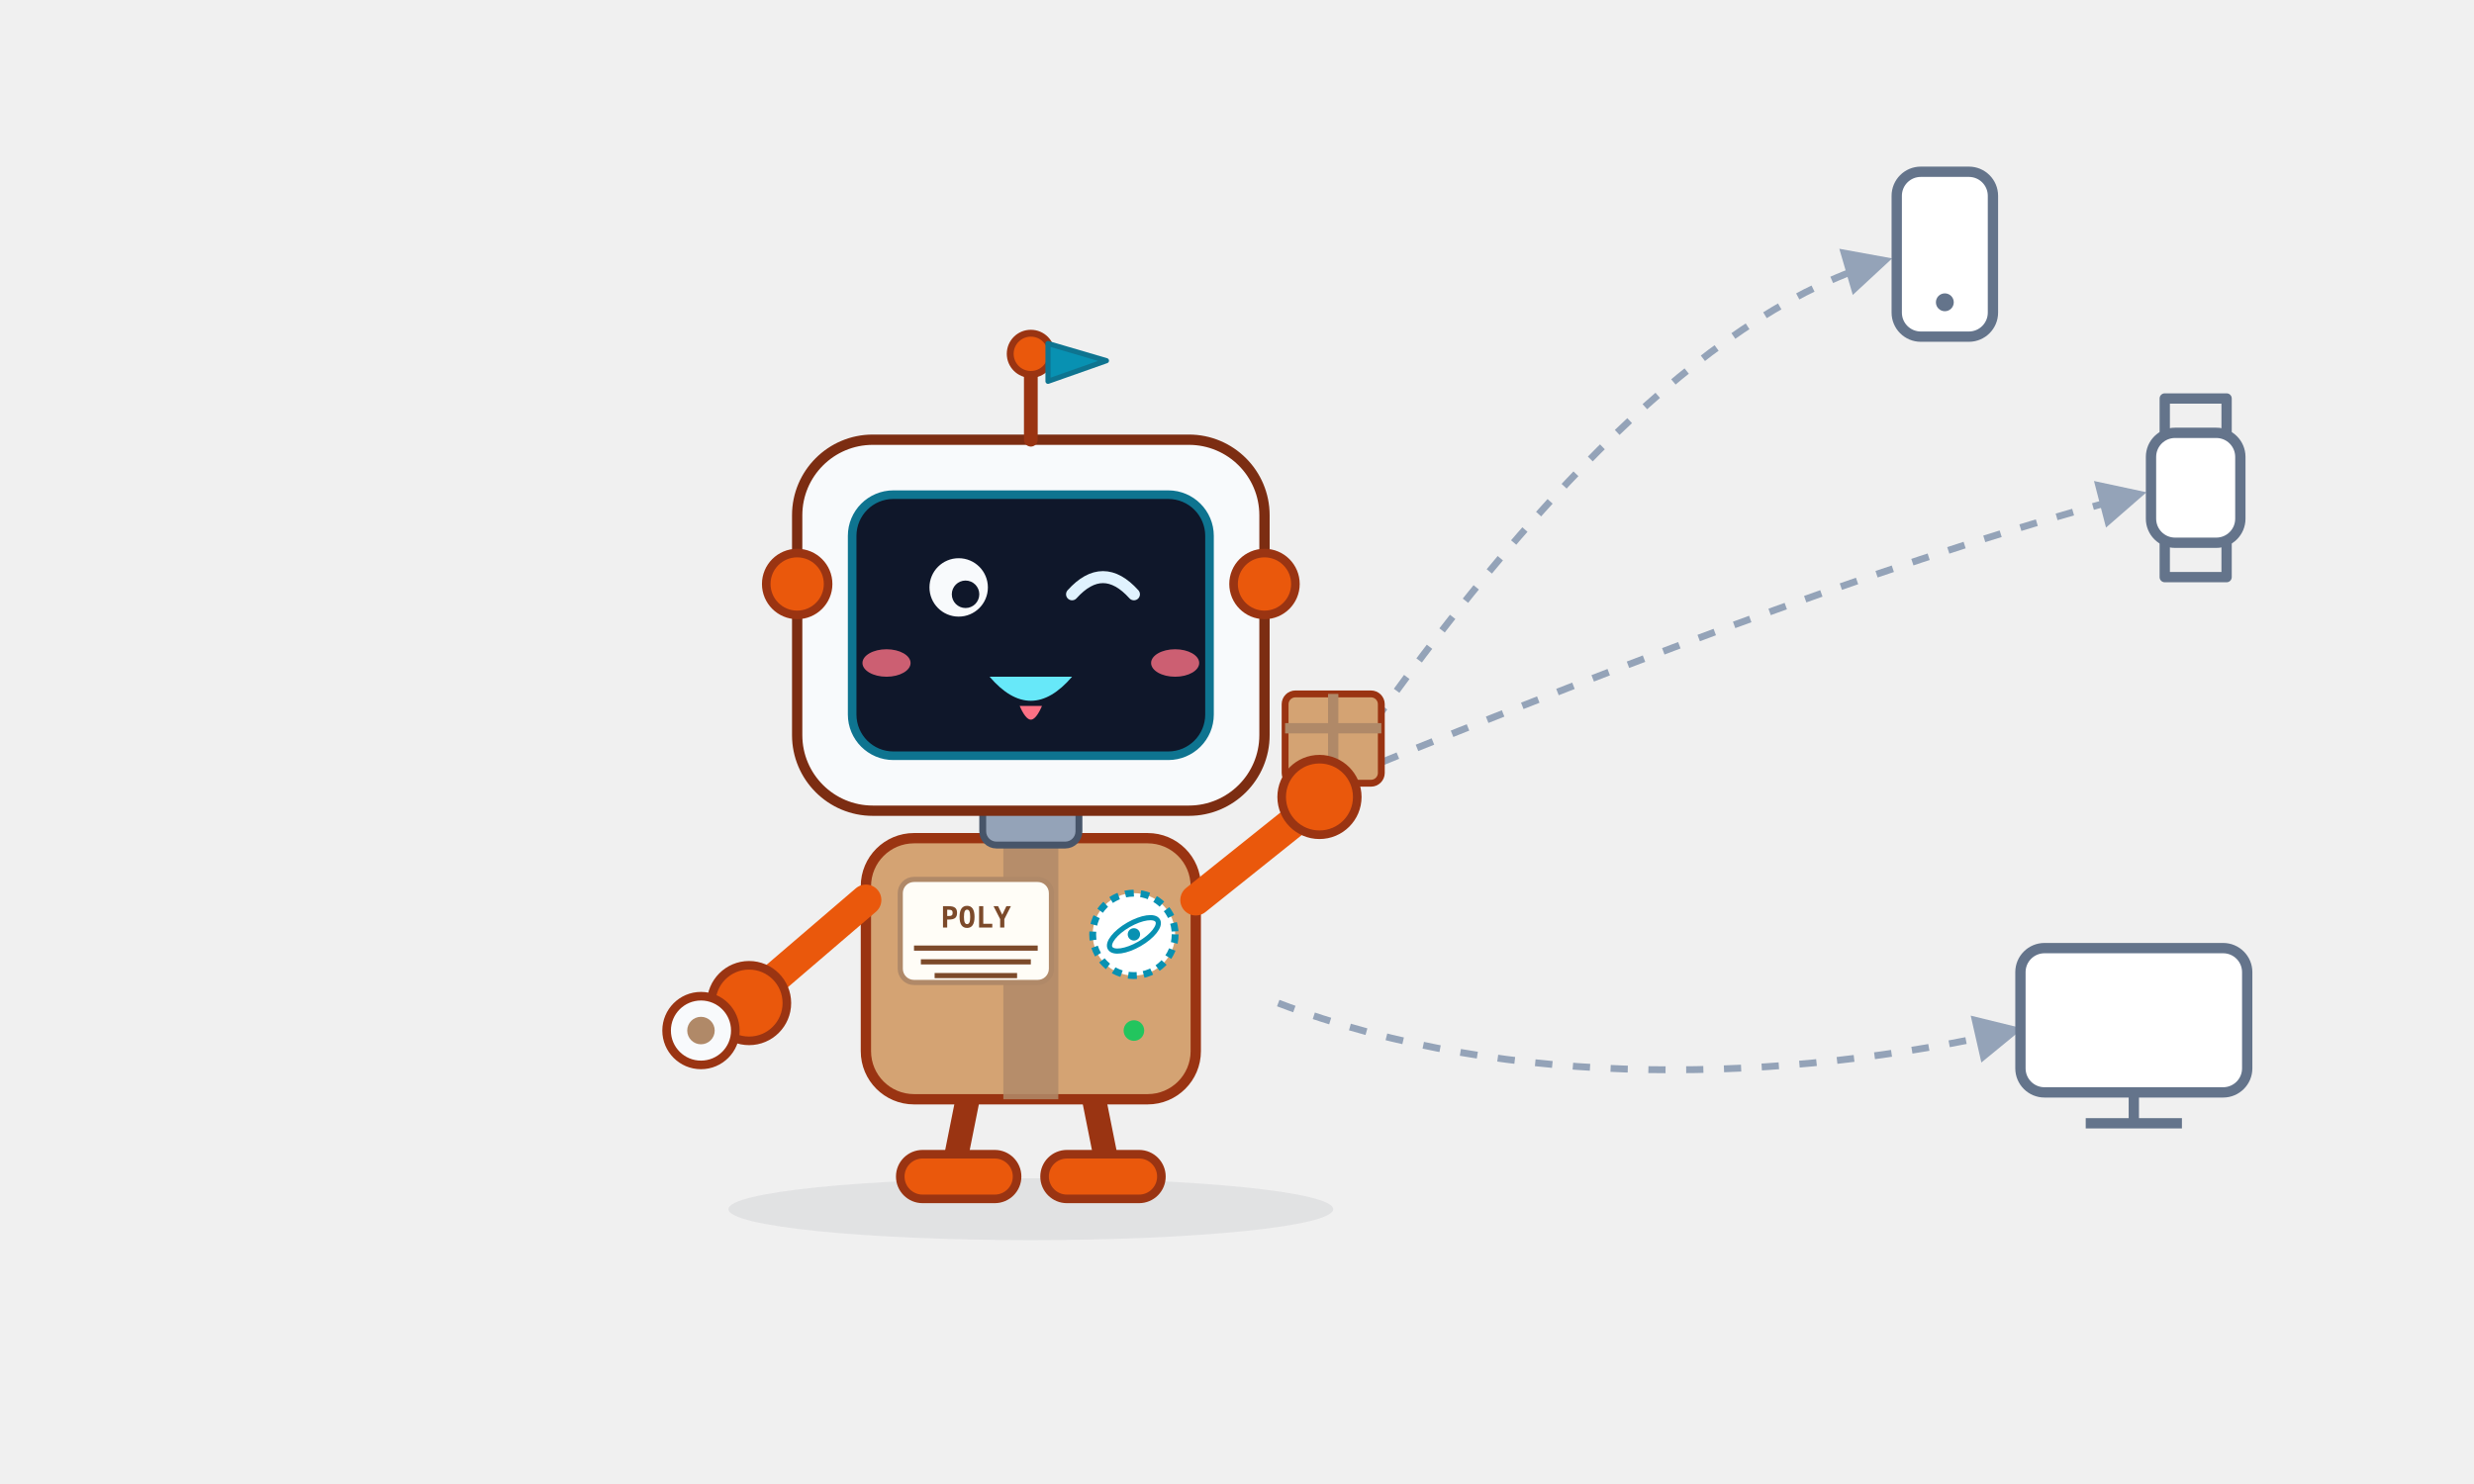
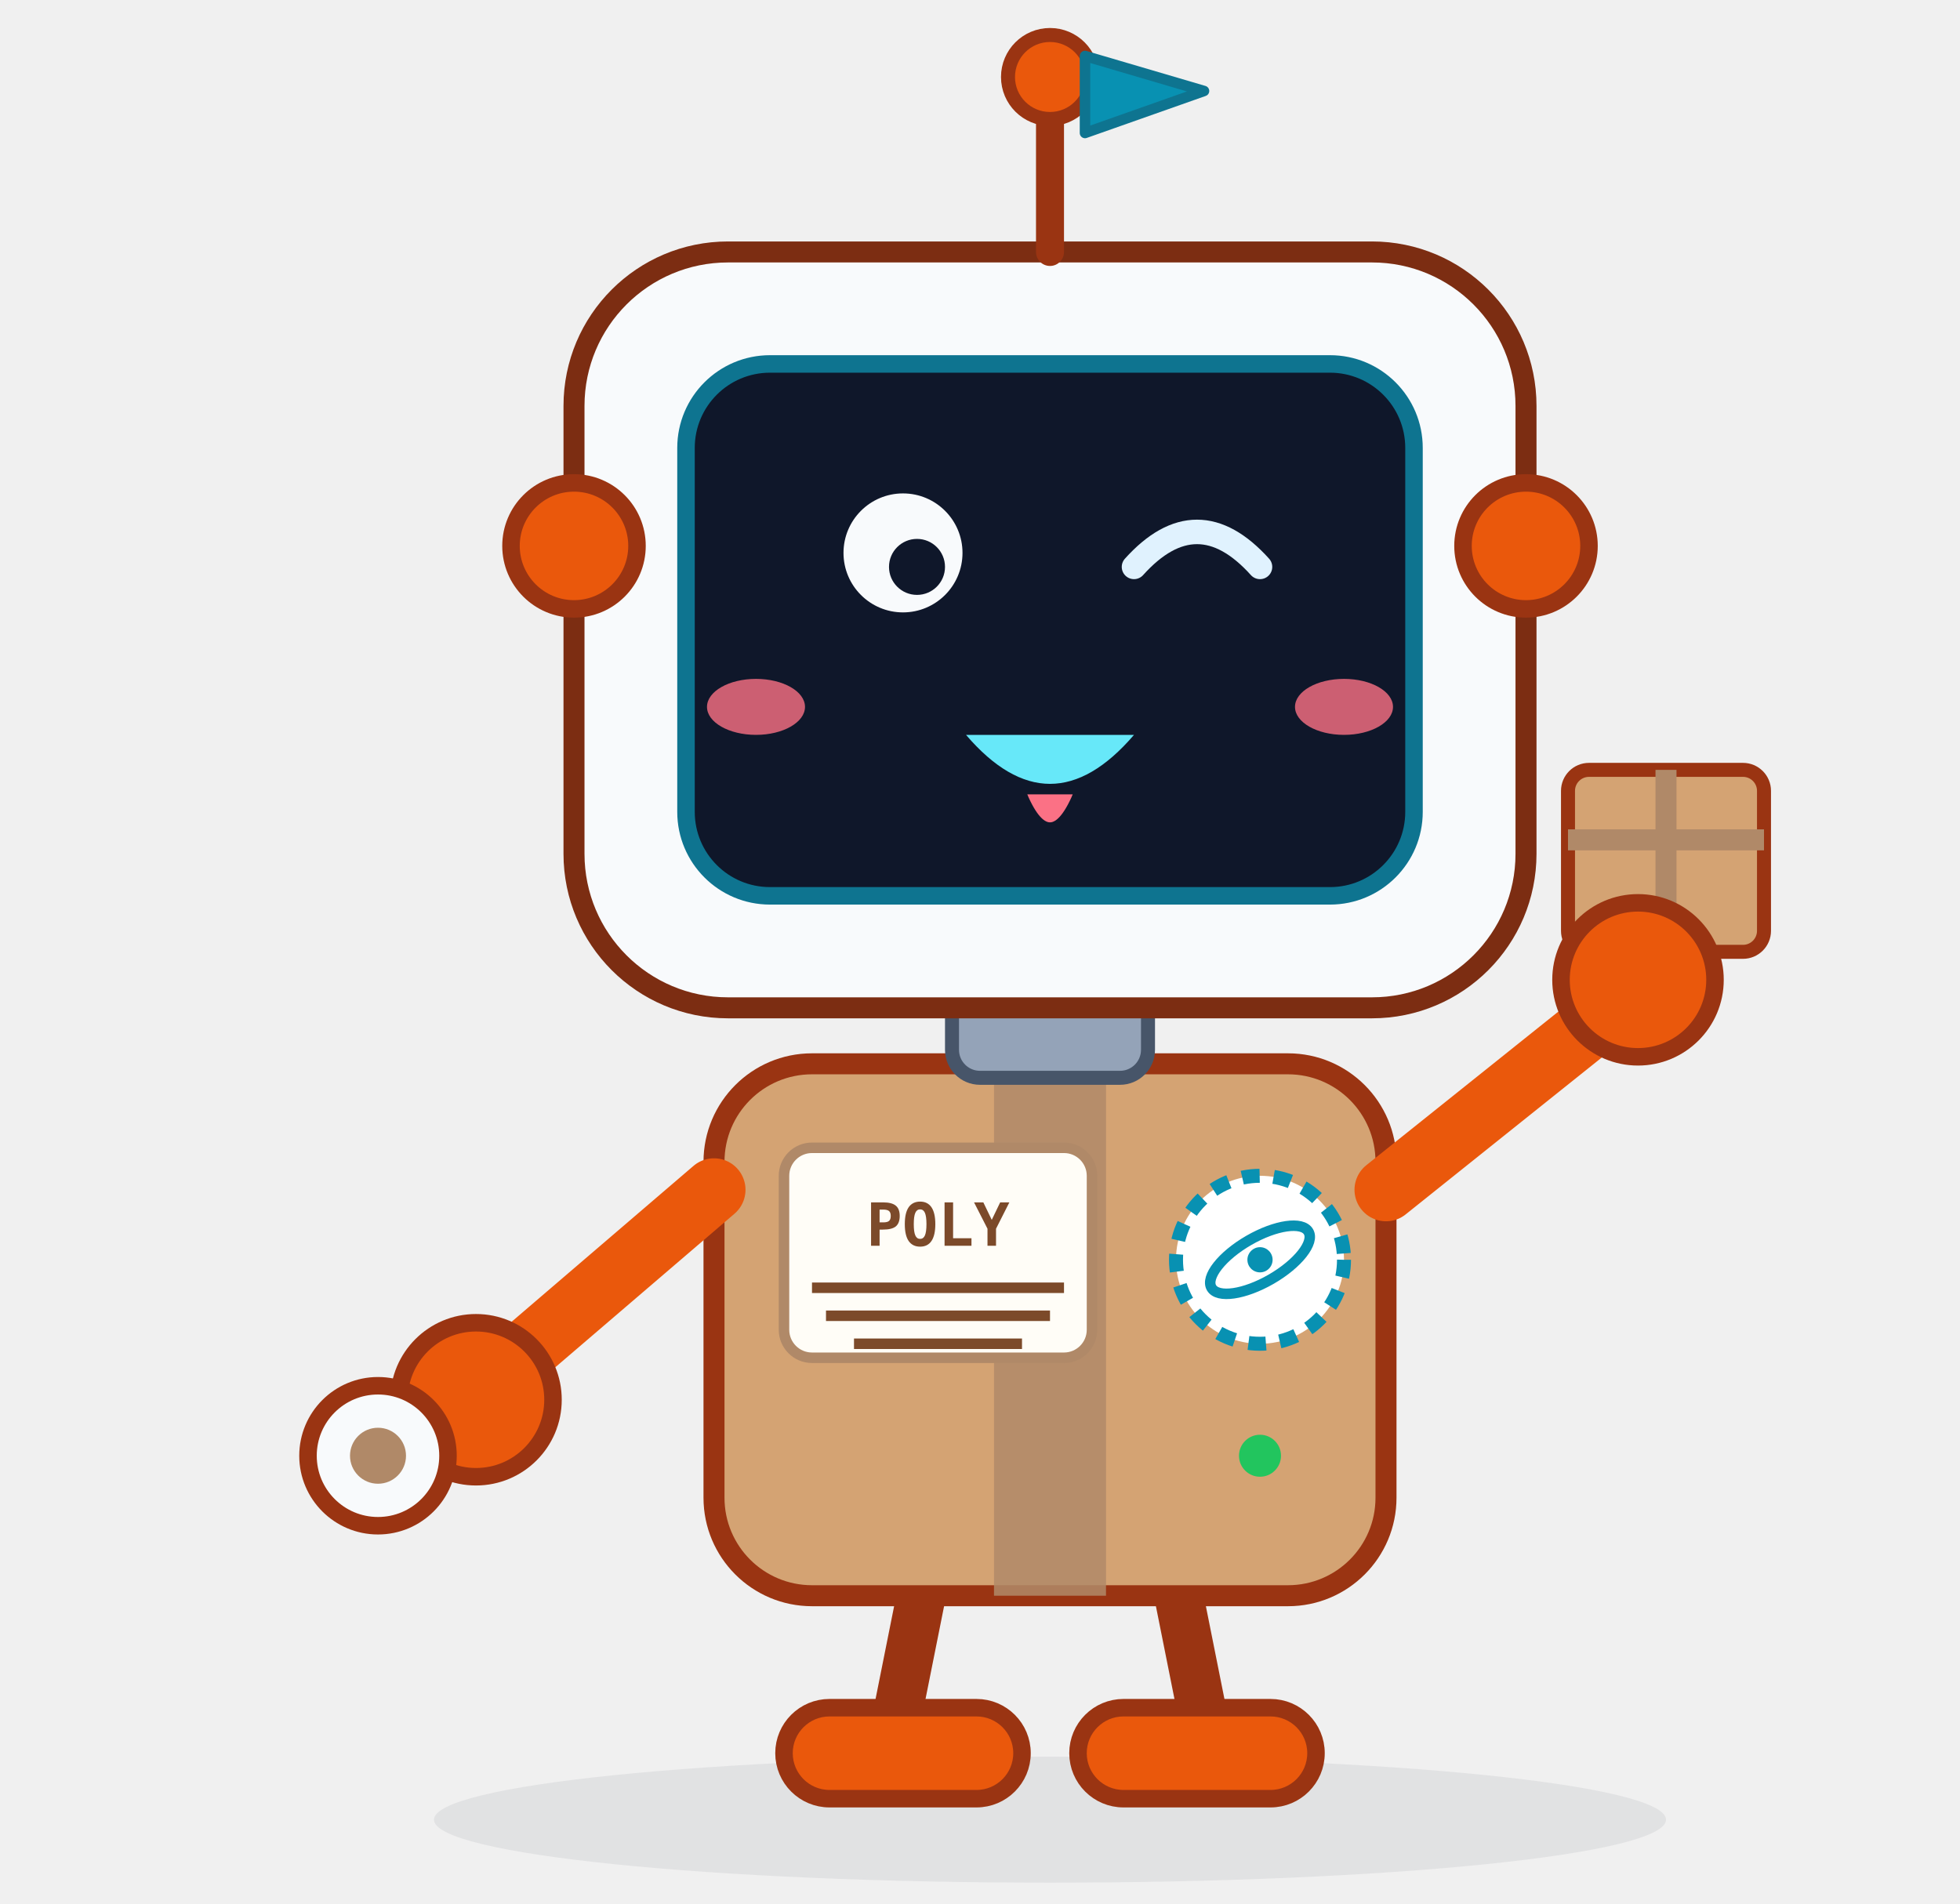
- <svg xmlns="http://www.w3.org/2000/svg" width="640" height="384" viewBox="0 0 720 432" role="img" aria-labelledby="pax-t pax-d">
+ <svg xmlns="http://www.w3.org/2000/svg" width="280" height="272" viewBox="150 92 280 272" role="img" aria-labelledby="pax-t pax-d">
  <style>
    .pax-bot { animation: pax-bob 2.6s ease-in-out infinite; }
    .pax-tongue { animation: pax-tongue 0.9s ease-in-out infinite; }
  @keyframes pax-bob { 0%, 100% { transform: translateY(0); } 50% { transform: translateY(-4px); } }
  @keyframes pax-tongue { 0%, 100% { transform: rotate(-6deg); } 50% { transform: rotate(6deg); } }
  @media (prefers-reduced-motion: reduce) {
    [class*="pax-"] { animation: none !important; }
  }
  </style>
  <defs>
-     <marker id="pax-arrow" viewBox="0 0 10 10" refX="8" refY="5" markerWidth="7" markerHeight="7" orient="auto-start-reverse">
-       <path d="M0,0 L10,5 L0,10 z" fill="#94a3b8" />
-     </marker>
    <clipPath id="pax-screen-clip">
      <rect x="248" y="144" width="104" height="76" rx="12" />
    </clipPath>
  </defs>
-   <path d="M400,210 C 450,140 500,90 548,76" fill="none" stroke="#94a3b8" stroke-width="2" stroke-dasharray="5 6" marker-end="url(#pax-arrow)" />
-   <path d="M392,226 C 480,190 560,160 622,144" fill="none" stroke="#94a3b8" stroke-width="2" stroke-dasharray="5 6" marker-end="url(#pax-arrow)" />
-   <path d="M372,292 C 440,318 520,315 586,300" fill="none" stroke="#94a3b8" stroke-width="2" stroke-dasharray="5 6" marker-end="url(#pax-arrow)" />
-   <g stroke="#64748b" stroke-width="3" fill="#ffffff" stroke-linejoin="round">
-     <rect x="552" y="50" width="28" height="48" rx="7" />
-     <rect x="626" y="126" width="26" height="32" rx="7" />
-     <path d="M630,126 v-10 h18 v10 M630,158 v10 h18 v-10" fill="none" />
-     <rect x="588" y="276" width="66" height="42" rx="7" />
-     <path d="M621,318 v9 M607,327 h28" fill="none" />
-   </g>
-   <circle cx="566" cy="88" r="2.6" fill="#64748b" stroke="none" />
  <ellipse cx="300" cy="352" rx="88" ry="9" fill="#0f172a" opacity="0.07" />
  <g class="pax-bot">
    <g stroke="#9a3412" stroke-width="7" stroke-linecap="round" fill="none">
      <path d="M282,318 L278,338" />
      <path d="M318,318 L322,338" />
    </g>
    <rect x="262" y="336" width="34" height="13" rx="6.5" fill="#ea580c" stroke="#9a3412" stroke-width="2.5" />
    <rect x="304" y="336" width="34" height="13" rx="6.5" fill="#ea580c" stroke="#9a3412" stroke-width="2.5" />
    <rect x="252" y="244" width="96" height="76" rx="14" fill="#d4a373" stroke="#9a3412" stroke-width="3" />
    <rect x="292" y="244" width="16" height="76" fill="#b08968" opacity="0.85" />
    <rect x="262" y="256" width="44" height="30" rx="4" fill="#fffdf7" stroke="#b08968" stroke-width="1.5" />
    <text x="284" y="270" text-anchor="middle" font-size="8.5" font-weight="700" font-family="'JetBrains Mono', ui-monospace, 'PingFang SC', 'Microsoft YaHei', monospace" fill="#7c4a2a">POLY</text>
    <path d="M266,276 h36 M268,280 h32 M272,284 h24" stroke="#7c4a2a" stroke-width="1.5" />
    <circle cx="330" cy="272" r="12" fill="#ffffff" stroke="#0891b2" stroke-width="2" stroke-dasharray="2.5 2" />
    <ellipse cx="330" cy="272" rx="8" ry="3.2" fill="none" stroke="#0891b2" stroke-width="1.5" transform="rotate(-30 330 272)" />
    <circle cx="330" cy="272" r="1.8" fill="#0891b2" />
    <circle cx="330" cy="300" r="3" fill="#22c55e" />
    <rect x="286" y="232" width="28" height="14" rx="4" fill="#94a3b8" stroke="#475569" stroke-width="2" />
    <rect x="232" y="128" width="136" height="108" rx="22" fill="#f8fafc" stroke="#7c2d12" stroke-width="3" />
    <rect x="248" y="144" width="104" height="76" rx="12" fill="#0f172a" stroke="#0e7490" stroke-width="2.5" />
    <g class="pax-face pax-face-tongue">
      <g clip-path="url(#pax-screen-clip)">
        <ellipse cx="258" cy="193" rx="7" ry="4" fill="#fb7185" opacity="0.8" />
        <ellipse cx="342" cy="193" rx="7" ry="4" fill="#fb7185" opacity="0.8" />
        <circle cx="279" cy="171" r="8.5" fill="#f8fafc" />
        <circle cx="281" cy="173" r="4" fill="#0f172a" />
        <path d="M312,173 Q321,163 330,173" fill="none" stroke="#e0f2fe" stroke-width="3.5" stroke-linecap="round" />
        <path d="M288,197 Q300,211 312,197 Z" fill="#67e8f9" />
        <path d="M296,205 q4,10 8,0 z" fill="#fb7185" stroke="#0f172a" stroke-width="1" />
      </g>
    </g>
    <circle cx="232" cy="170" r="9" fill="#ea580c" stroke="#9a3412" stroke-width="2.5" />
    <circle cx="368" cy="170" r="9" fill="#ea580c" stroke="#9a3412" stroke-width="2.5" />
    <path d="M300,128 L300,106" stroke="#9a3412" stroke-width="4" stroke-linecap="round" />
    <circle cx="300" cy="103" r="6" fill="#ea580c" stroke="#9a3412" stroke-width="2" />
    <path d="M305,100 L322,105 L305,111 Z" fill="#0891b2" stroke="#0e7490" stroke-width="1.5" stroke-linejoin="round" />
    <path d="M252,262 L224,286" stroke="#ea580c" stroke-width="9" stroke-linecap="round" />
    <circle cx="218" cy="292" r="11" fill="#ea580c" stroke="#9a3412" stroke-width="2.5" />
    <circle cx="204" cy="300" r="10" fill="#f8fafc" stroke="#9a3412" stroke-width="2.5" />
    <circle cx="204" cy="300" r="4" fill="#b08968" />
    <path d="M348,262 L378,238" stroke="#ea580c" stroke-width="9" stroke-linecap="round" />
    <rect x="374" y="202" width="28" height="26" rx="3" fill="#d4a373" stroke="#9a3412" stroke-width="2" />
    <path d="M388,202 v26 M374,212 h28" stroke="#b08968" stroke-width="3" />
    <circle cx="384" cy="232" r="11" fill="#ea580c" stroke="#9a3412" stroke-width="2.5" />
  </g>
</svg>
